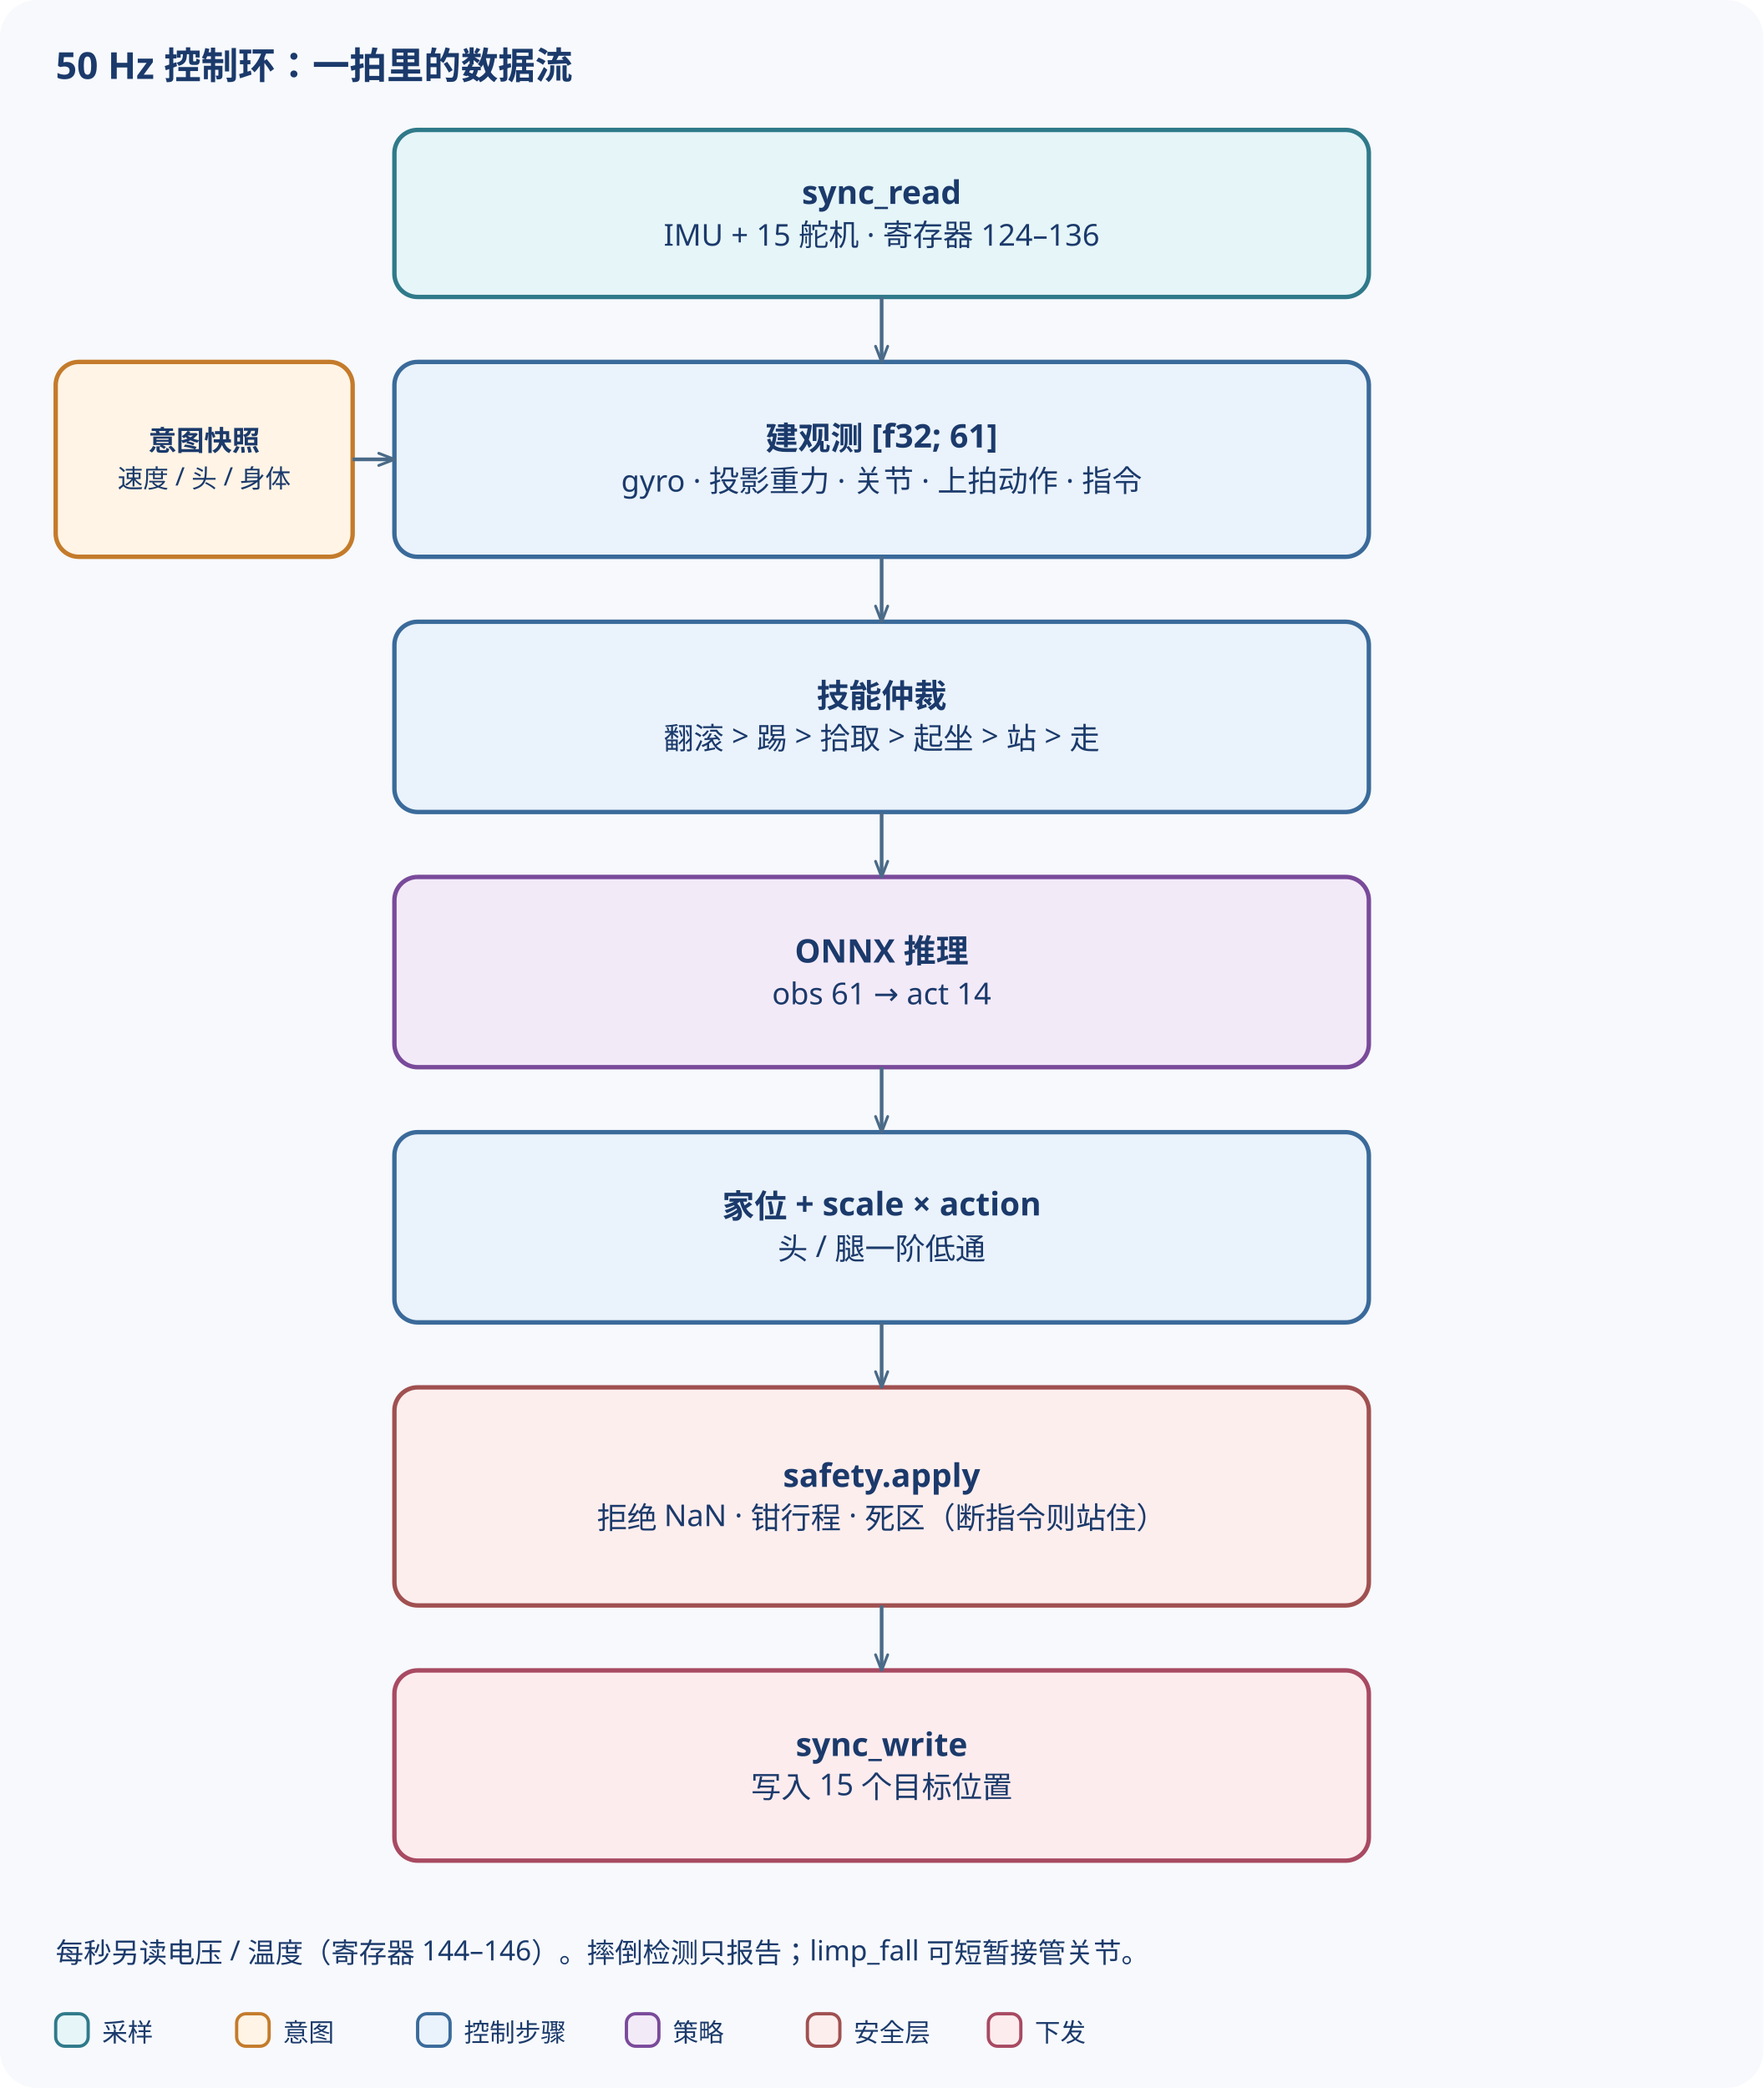
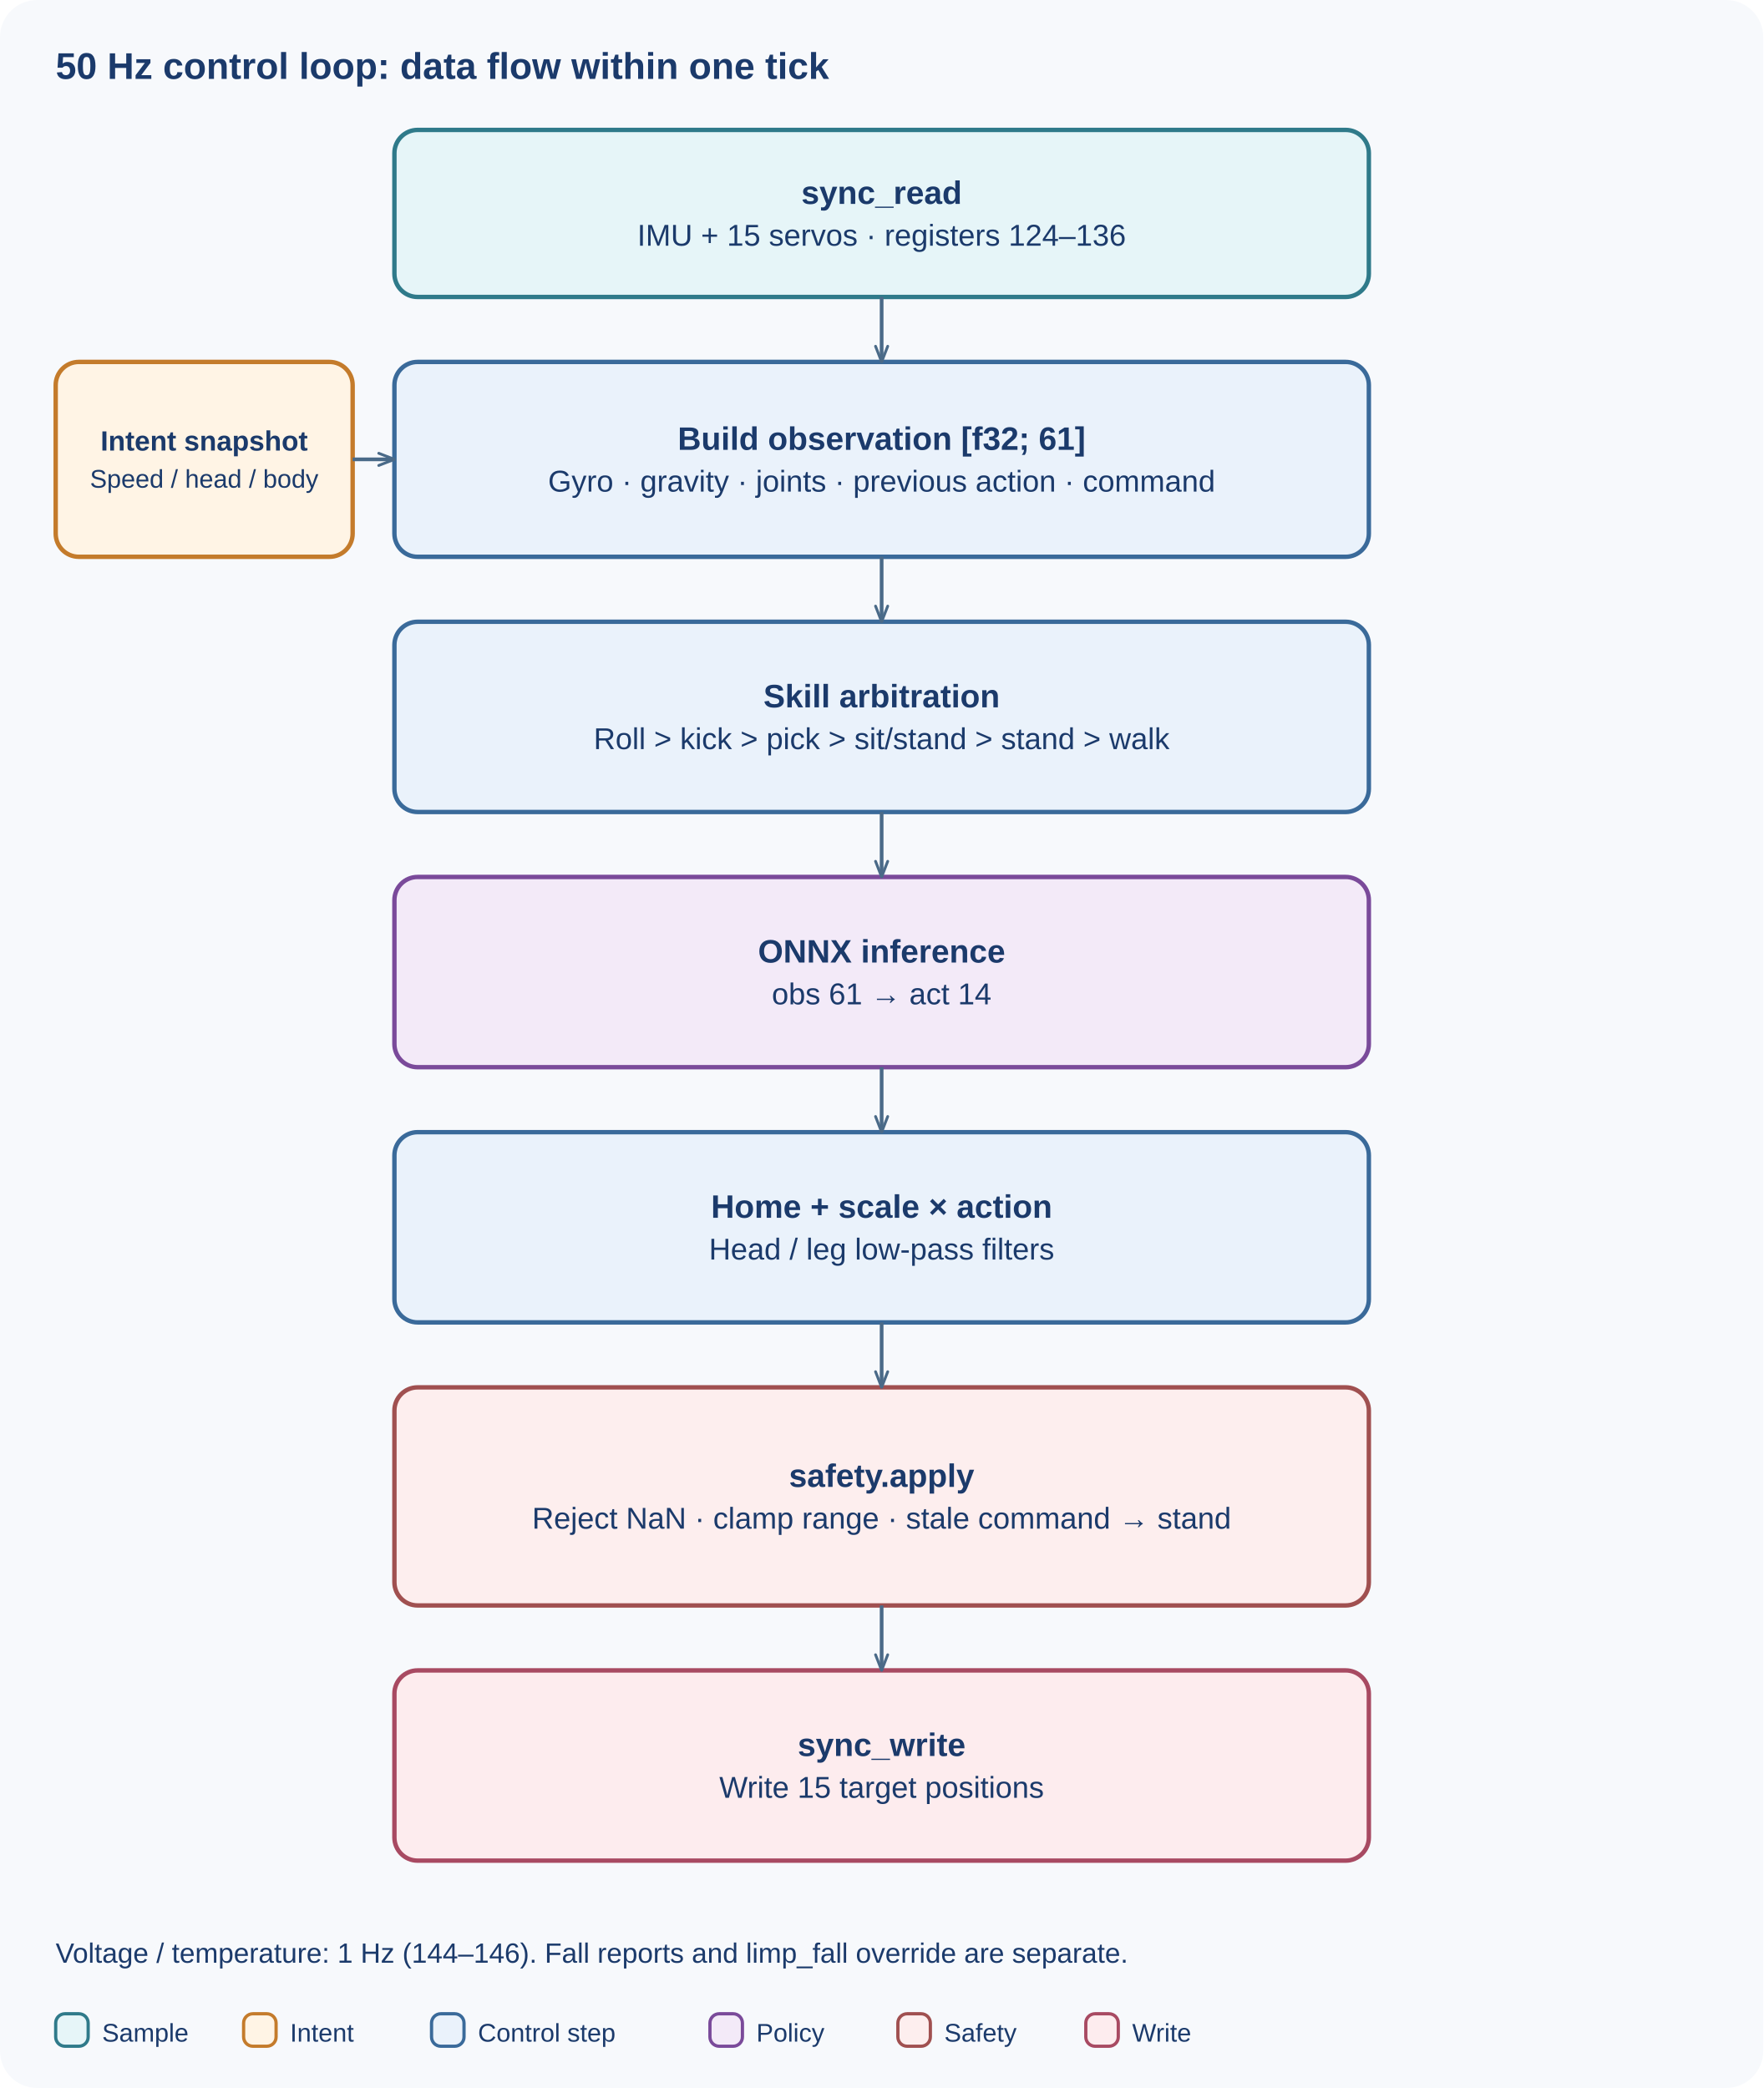
- <svg xmlns="http://www.w3.org/2000/svg" viewBox="0 0 760 900" width="760" height="900" role="img" aria-label="50 Hz 控制环：一拍里的数据流">
+ <svg xmlns="http://www.w3.org/2000/svg" viewBox="0 0 760 900" width="760" height="900" role="img" aria-label="50 Hz control loop: data flow within one tick">
  <defs>
    <marker id="ao" viewBox="0 0 12 10" refX="10.5" refY="5" markerWidth="9" markerHeight="7.5" orient="auto" markerUnits="userSpaceOnUse">
      <polyline points="1.5,1.5 10.5,5 1.5,8.5" fill="none" stroke="#4A6A88" stroke-width="1.6" stroke-linecap="round" stroke-linejoin="round" />
    </marker>
    <marker id="ao-rev" viewBox="0 0 12 10" refX="1.5" refY="5" markerWidth="9" markerHeight="7.5" orient="auto-start-reverse" markerUnits="userSpaceOnUse">
      <polyline points="1.5,1.5 10.5,5 1.5,8.5" fill="none" stroke="#4A6A88" stroke-width="1.6" stroke-linecap="round" stroke-linejoin="round" />
    </marker>
  </defs>
  <rect x="0" y="0" width="760" height="900" fill="#F7F9FC" rx="16" />
-   <text x="24" y="34" font-family="'Microsoft YaHei', '微软雅黑', 'PingFang SC', 'Noto Sans SC', sans-serif" font-size="16" font-weight="700" fill="#1B3A6B">50 Hz 控制环：一拍里的数据流</text>
+   <text x="24" y="34" font-family="'Arial', 'Helvetica', sans-serif" font-size="16" font-weight="700" fill="#1B3A6B">50 Hz control loop: data flow within one tick</text>
  <rect x="170" y="56" width="420" height="72" rx="10" fill="#E6F5F8" stroke="#2F7A8A" stroke-width="1.9" />
-   <text x="380.0" y="87.9" text-anchor="middle" font-family="'Microsoft YaHei', '微软雅黑', 'PingFang SC', 'Noto Sans SC', sans-serif" font-size="14" font-weight="600" fill="#1B3A6B">sync_read</text>
-   <text x="380.0" y="105.9" text-anchor="middle" font-family="'Microsoft YaHei', '微软雅黑', 'PingFang SC', 'Noto Sans SC', sans-serif" font-size="13" font-weight="400" fill="#1B3A6B">IMU + 15 舵机 · 寄存器 124–136</text>
+   <text x="380.0" y="87.9" text-anchor="middle" font-family="'Arial', 'Helvetica', sans-serif" font-size="14" font-weight="600" fill="#1B3A6B">sync_read</text>
+   <text x="380.0" y="105.9" text-anchor="middle" font-family="'Arial', 'Helvetica', sans-serif" font-size="13" font-weight="400" fill="#1B3A6B">IMU + 15 servos · registers 124–136</text>
  <rect x="170" y="156" width="420" height="84" rx="10" fill="#EAF2FB" stroke="#3A6A9A" stroke-width="1.9" />
-   <text x="380.0" y="193.9" text-anchor="middle" font-family="'Microsoft YaHei', '微软雅黑', 'PingFang SC', 'Noto Sans SC', sans-serif" font-size="14" font-weight="600" fill="#1B3A6B">建观测  [f32; 61]</text>
-   <text x="380.0" y="211.9" text-anchor="middle" font-family="'Microsoft YaHei', '微软雅黑', 'PingFang SC', 'Noto Sans SC', sans-serif" font-size="13" font-weight="400" fill="#1B3A6B">gyro · 投影重力 · 关节 · 上拍动作 · 指令</text>
+   <text x="380.0" y="193.9" text-anchor="middle" font-family="'Arial', 'Helvetica', sans-serif" font-size="14" font-weight="600" fill="#1B3A6B">Build observation [f32; 61]</text>
+   <text x="380.0" y="211.9" text-anchor="middle" font-family="'Arial', 'Helvetica', sans-serif" font-size="13" font-weight="400" fill="#1B3A6B">Gyro · gravity · joints · previous action · command</text>
  <rect x="170" y="268" width="420" height="82" rx="10" fill="#EAF2FB" stroke="#3A6A9A" stroke-width="1.9" />
-   <text x="380.0" y="304.9" text-anchor="middle" font-family="'Microsoft YaHei', '微软雅黑', 'PingFang SC', 'Noto Sans SC', sans-serif" font-size="14" font-weight="600" fill="#1B3A6B">技能仲裁</text>
-   <text x="380.0" y="322.9" text-anchor="middle" font-family="'Microsoft YaHei', '微软雅黑', 'PingFang SC', 'Noto Sans SC', sans-serif" font-size="13" font-weight="400" fill="#1B3A6B">翻滚 &gt; 踢 &gt; 拾取 &gt; 起坐 &gt; 站 &gt; 走</text>
+   <text x="380.0" y="304.9" text-anchor="middle" font-family="'Arial', 'Helvetica', sans-serif" font-size="14" font-weight="600" fill="#1B3A6B">Skill arbitration</text>
+   <text x="380.0" y="322.9" text-anchor="middle" font-family="'Arial', 'Helvetica', sans-serif" font-size="13" font-weight="400" fill="#1B3A6B">Roll &gt; kick &gt; pick &gt; sit/stand &gt; stand &gt; walk</text>
  <rect x="170" y="378" width="420" height="82" rx="10" fill="#F3EAF8" stroke="#7A4A9A" stroke-width="1.9" />
-   <text x="380.0" y="414.9" text-anchor="middle" font-family="'Microsoft YaHei', '微软雅黑', 'PingFang SC', 'Noto Sans SC', sans-serif" font-size="14" font-weight="600" fill="#1B3A6B">ONNX 推理</text>
-   <text x="380.0" y="432.9" text-anchor="middle" font-family="'Microsoft YaHei', '微软雅黑', 'PingFang SC', 'Noto Sans SC', sans-serif" font-size="13" font-weight="400" fill="#1B3A6B">obs 61  →  act 14</text>
+   <text x="380.0" y="414.9" text-anchor="middle" font-family="'Arial', 'Helvetica', sans-serif" font-size="14" font-weight="600" fill="#1B3A6B">ONNX inference</text>
+   <text x="380.0" y="432.9" text-anchor="middle" font-family="'Arial', 'Helvetica', sans-serif" font-size="13" font-weight="400" fill="#1B3A6B">obs 61  →  act 14</text>
  <rect x="170" y="488" width="420" height="82" rx="10" fill="#EAF2FB" stroke="#3A6A9A" stroke-width="1.9" />
-   <text x="380.0" y="524.9" text-anchor="middle" font-family="'Microsoft YaHei', '微软雅黑', 'PingFang SC', 'Noto Sans SC', sans-serif" font-size="14" font-weight="600" fill="#1B3A6B">家位 + scale × action</text>
-   <text x="380.0" y="542.9" text-anchor="middle" font-family="'Microsoft YaHei', '微软雅黑', 'PingFang SC', 'Noto Sans SC', sans-serif" font-size="13" font-weight="400" fill="#1B3A6B">头 / 腿一阶低通</text>
+   <text x="380.0" y="524.9" text-anchor="middle" font-family="'Arial', 'Helvetica', sans-serif" font-size="14" font-weight="600" fill="#1B3A6B">Home + scale × action</text>
+   <text x="380.0" y="542.9" text-anchor="middle" font-family="'Arial', 'Helvetica', sans-serif" font-size="13" font-weight="400" fill="#1B3A6B">Head / leg low-pass filters</text>
  <rect x="170" y="598" width="420" height="94" rx="10" fill="#FDEEEE" stroke="#A05050" stroke-width="1.9" />
-   <text x="380.0" y="640.9" text-anchor="middle" font-family="'Microsoft YaHei', '微软雅黑', 'PingFang SC', 'Noto Sans SC', sans-serif" font-size="14" font-weight="600" fill="#1B3A6B">safety.apply</text>
-   <text x="380.0" y="658.9" text-anchor="middle" font-family="'Microsoft YaHei', '微软雅黑', 'PingFang SC', 'Noto Sans SC', sans-serif" font-size="13" font-weight="400" fill="#1B3A6B">拒绝 NaN · 钳行程 · 死区（断指令则站住）</text>
+   <text x="380.0" y="640.9" text-anchor="middle" font-family="'Arial', 'Helvetica', sans-serif" font-size="14" font-weight="600" fill="#1B3A6B">safety.apply</text>
+   <text x="380.0" y="658.9" text-anchor="middle" font-family="'Arial', 'Helvetica', sans-serif" font-size="13" font-weight="400" fill="#1B3A6B">Reject NaN · clamp range · stale command → stand</text>
  <rect x="170" y="720" width="420" height="82" rx="10" fill="#FDECEE" stroke="#A84A62" stroke-width="1.9" />
-   <text x="380.0" y="756.9" text-anchor="middle" font-family="'Microsoft YaHei', '微软雅黑', 'PingFang SC', 'Noto Sans SC', sans-serif" font-size="14" font-weight="600" fill="#1B3A6B">sync_write</text>
-   <text x="380.0" y="774.9" text-anchor="middle" font-family="'Microsoft YaHei', '微软雅黑', 'PingFang SC', 'Noto Sans SC', sans-serif" font-size="13" font-weight="400" fill="#1B3A6B">写入 15 个目标位置</text>
+   <text x="380.0" y="756.9" text-anchor="middle" font-family="'Arial', 'Helvetica', sans-serif" font-size="14" font-weight="600" fill="#1B3A6B">sync_write</text>
+   <text x="380.0" y="774.9" text-anchor="middle" font-family="'Arial', 'Helvetica', sans-serif" font-size="13" font-weight="400" fill="#1B3A6B">Write 15 target positions</text>
  <line x1="380.0" y1="128" x2="380.0" y2="156" stroke="#4A6A88" stroke-width="1.6" fill="none" marker-end="url(#ao)" />
  <line x1="380.0" y1="240" x2="380.0" y2="268" stroke="#4A6A88" stroke-width="1.6" fill="none" marker-end="url(#ao)" />
  <line x1="380.0" y1="350" x2="380.0" y2="378" stroke="#4A6A88" stroke-width="1.6" fill="none" marker-end="url(#ao)" />
  <line x1="380.0" y1="460" x2="380.0" y2="488" stroke="#4A6A88" stroke-width="1.6" fill="none" marker-end="url(#ao)" />
  <line x1="380.0" y1="570" x2="380.0" y2="598" stroke="#4A6A88" stroke-width="1.6" fill="none" marker-end="url(#ao)" />
  <line x1="380.0" y1="692" x2="380.0" y2="720" stroke="#4A6A88" stroke-width="1.6" fill="none" marker-end="url(#ao)" />
  <rect x="24" y="156" width="128" height="84" rx="10" fill="#FFF4E5" stroke="#C47B2B" stroke-width="1.9" />
-   <text x="88.0" y="194.2" text-anchor="middle" font-family="'Microsoft YaHei', '微软雅黑', 'PingFang SC', 'Noto Sans SC', sans-serif" font-size="12" font-weight="600" fill="#1B3A6B">意图快照</text>
-   <text x="88.0" y="210.2" text-anchor="middle" font-family="'Microsoft YaHei', '微软雅黑', 'PingFang SC', 'Noto Sans SC', sans-serif" font-size="11" font-weight="400" fill="#1B3A6B">速度 / 头 / 身体</text>
+   <text x="88.0" y="194.2" text-anchor="middle" font-family="'Arial', 'Helvetica', sans-serif" font-size="12" font-weight="600" fill="#1B3A6B">Intent snapshot</text>
+   <text x="88.0" y="210.2" text-anchor="middle" font-family="'Arial', 'Helvetica', sans-serif" font-size="11" font-weight="400" fill="#1B3A6B">Speed / head / body</text>
  <line x1="152" y1="198" x2="170" y2="198" stroke="#4A6A88" stroke-width="1.6" fill="none" marker-end="url(#ao)" />
-   <text x="24" y="846" font-family="'Microsoft YaHei', '微软雅黑', 'PingFang SC', 'Noto Sans SC', sans-serif" font-size="12" fill="#1B3A6B">每秒另读电压 / 温度（寄存器 144–146）。摔倒检测只报告；limp_fall 可短暂接管关节。</text>
-   <g font-family="'Microsoft YaHei', '微软雅黑', 'PingFang SC', 'Noto Sans SC', sans-serif" font-size="11" fill="#1B3A6B">
+   <text x="24" y="846" font-family="'Arial', 'Helvetica', sans-serif" font-size="12" fill="#1B3A6B">Voltage / temperature: 1 Hz (144–146). Fall reports and limp_fall override are separate.</text>
+   <g font-family="'Arial', 'Helvetica', sans-serif" font-size="11" fill="#1B3A6B">
    <rect x="24" y="868" width="14" height="14" rx="4" fill="#E6F5F8" stroke="#2F7A8A" stroke-width="1.4" />
-     <text x="44" y="880">采样</text>
-     <rect x="102" y="868" width="14" height="14" rx="4" fill="#FFF4E5" stroke="#C47B2B" stroke-width="1.4" />
-     <text x="122" y="880">意图</text>
-     <rect x="180" y="868" width="14" height="14" rx="4" fill="#EAF2FB" stroke="#3A6A9A" stroke-width="1.4" />
-     <text x="200" y="880">控制步骤</text>
-     <rect x="270" y="868" width="14" height="14" rx="4" fill="#F3EAF8" stroke="#7A4A9A" stroke-width="1.4" />
-     <text x="290" y="880">策略</text>
-     <rect x="348" y="868" width="14" height="14" rx="4" fill="#FDEEEE" stroke="#A05050" stroke-width="1.4" />
-     <text x="368" y="880">安全层</text>
-     <rect x="426" y="868" width="14" height="14" rx="4" fill="#FDECEE" stroke="#A84A62" stroke-width="1.4" />
-     <text x="446" y="880">下发</text>
+     <text x="44" y="880">Sample</text>
+     <rect x="105.0" y="868" width="14" height="14" rx="4" fill="#FFF4E5" stroke="#C47B2B" stroke-width="1.4" />
+     <text x="125.0" y="880">Intent</text>
+     <rect x="186.0" y="868" width="14" height="14" rx="4" fill="#EAF2FB" stroke="#3A6A9A" stroke-width="1.4" />
+     <text x="206.0" y="880">Control step</text>
+     <rect x="306.0" y="868" width="14" height="14" rx="4" fill="#F3EAF8" stroke="#7A4A9A" stroke-width="1.4" />
+     <text x="326.0" y="880">Policy</text>
+     <rect x="387.0" y="868" width="14" height="14" rx="4" fill="#FDEEEE" stroke="#A05050" stroke-width="1.4" />
+     <text x="407.0" y="880">Safety</text>
+     <rect x="468.0" y="868" width="14" height="14" rx="4" fill="#FDECEE" stroke="#A84A62" stroke-width="1.4" />
+     <text x="488.0" y="880">Write</text>
  </g>
</svg>
